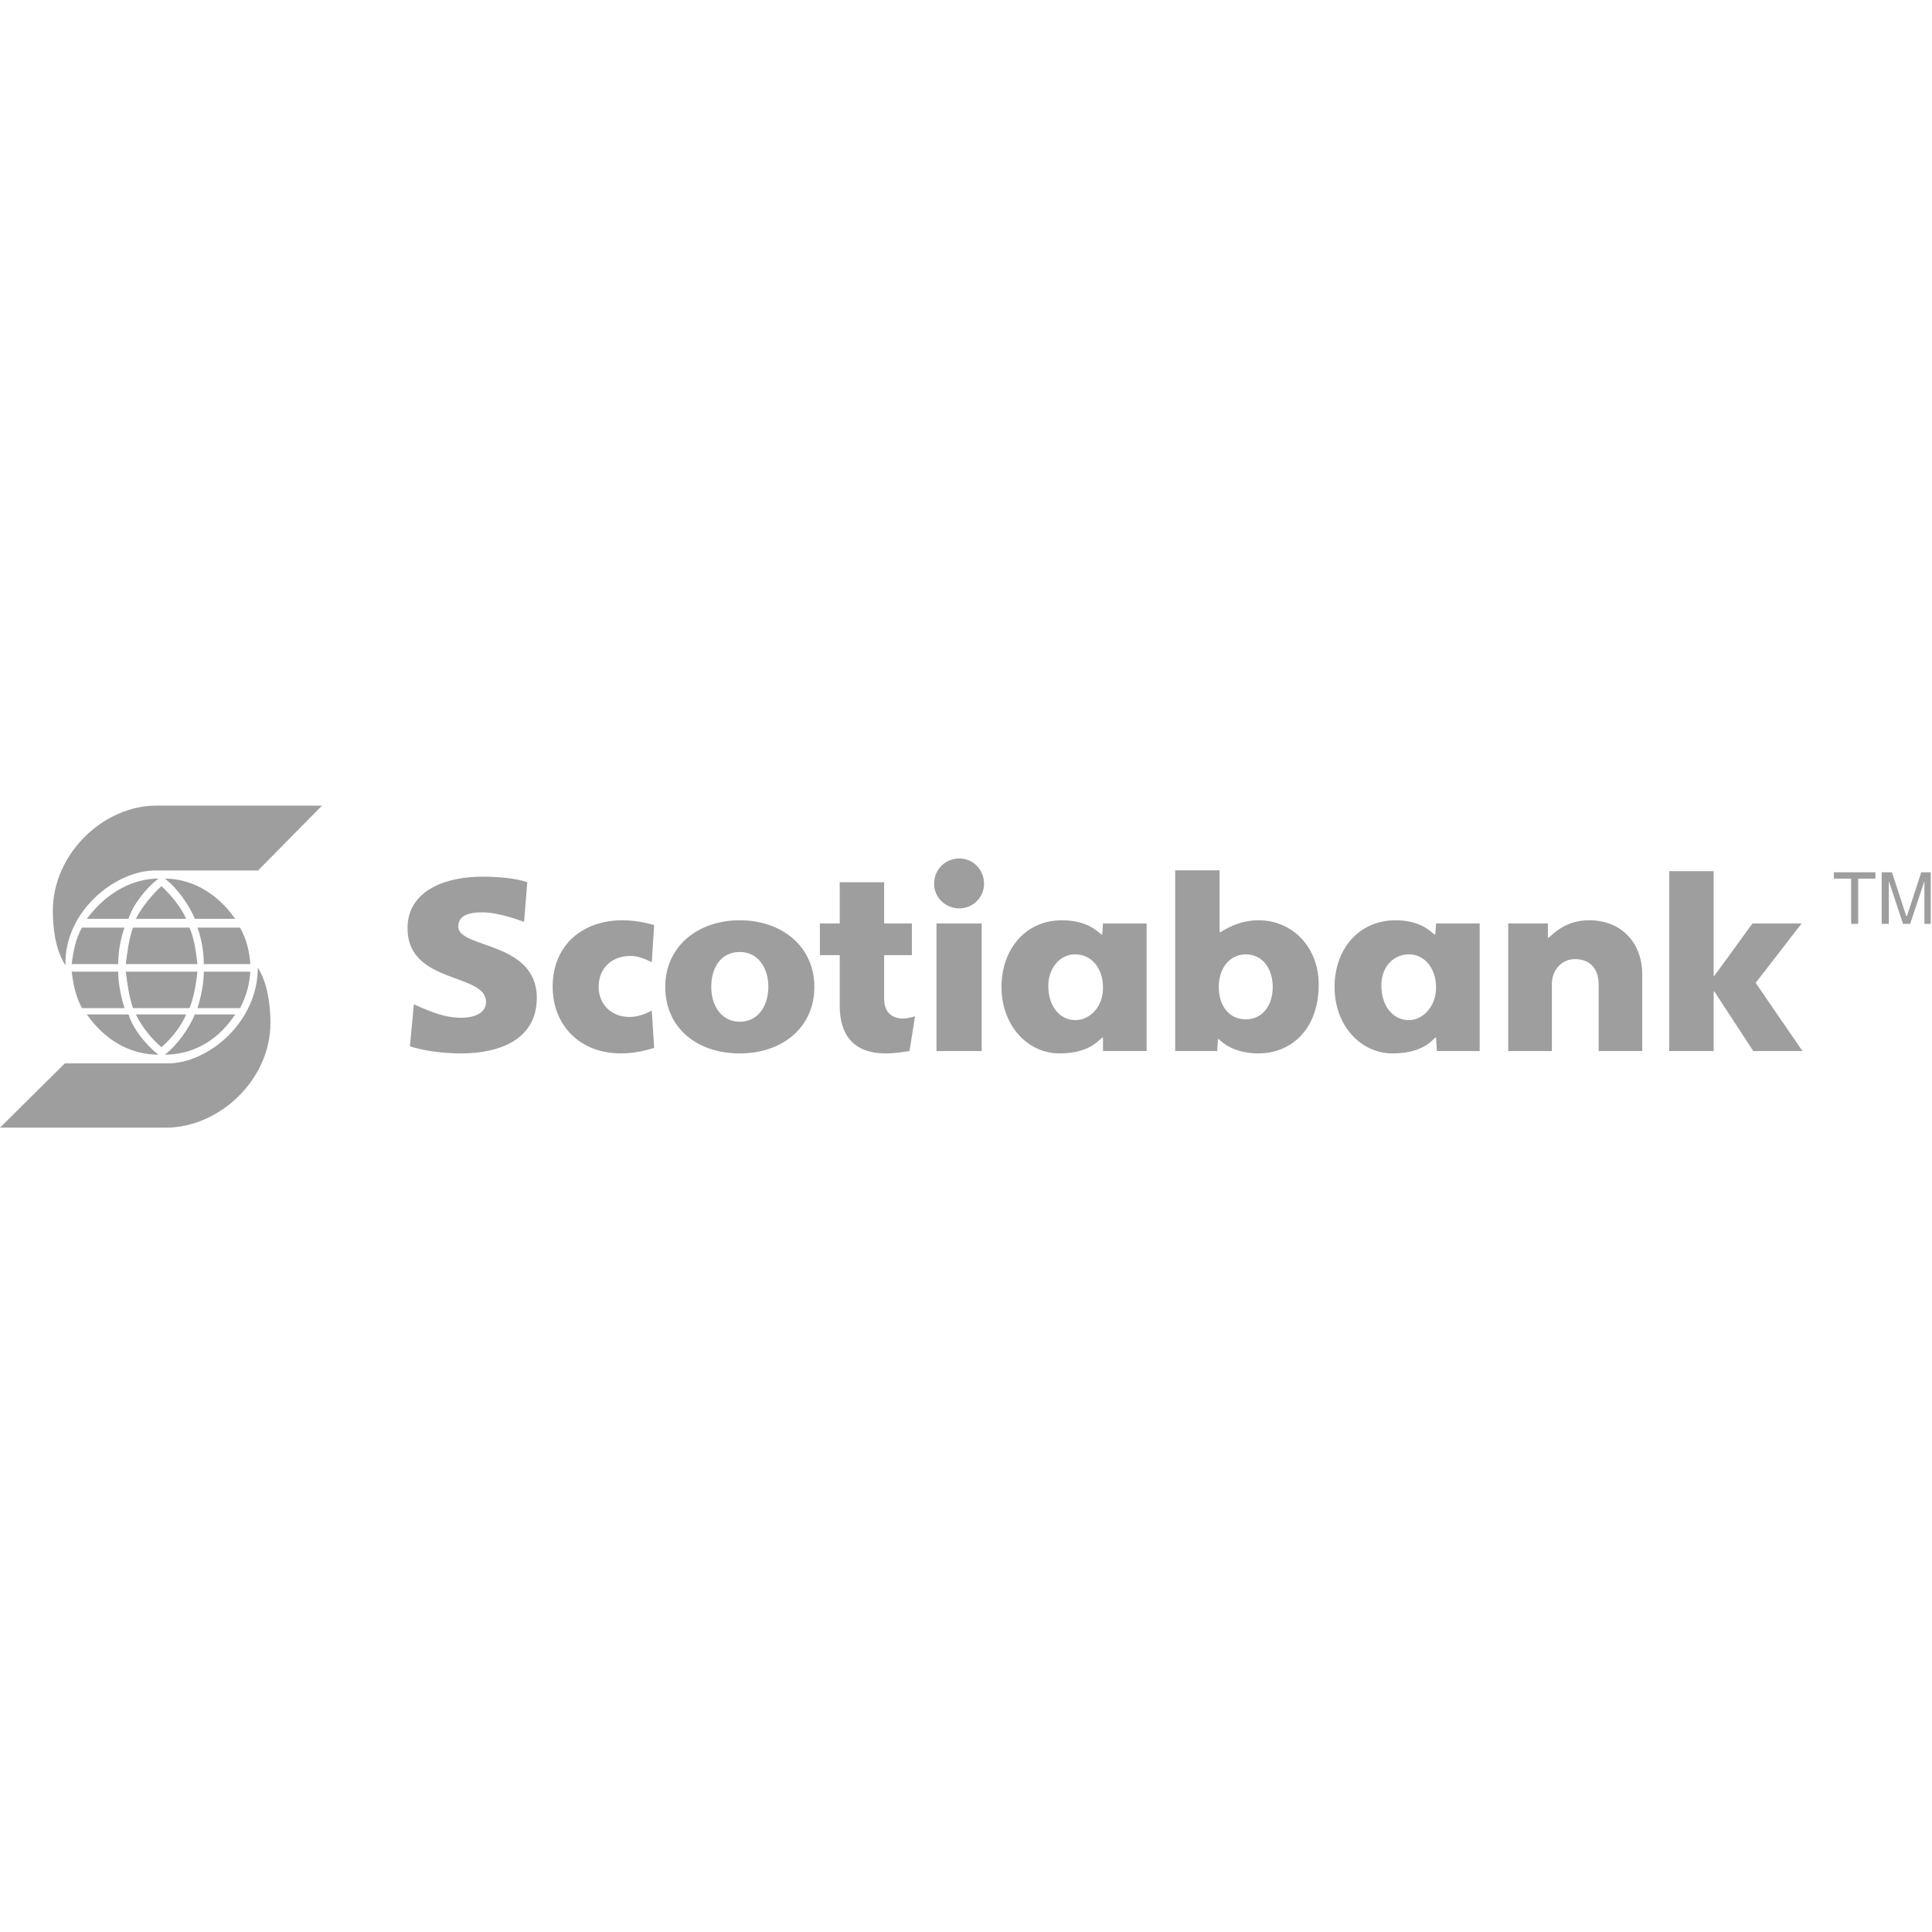
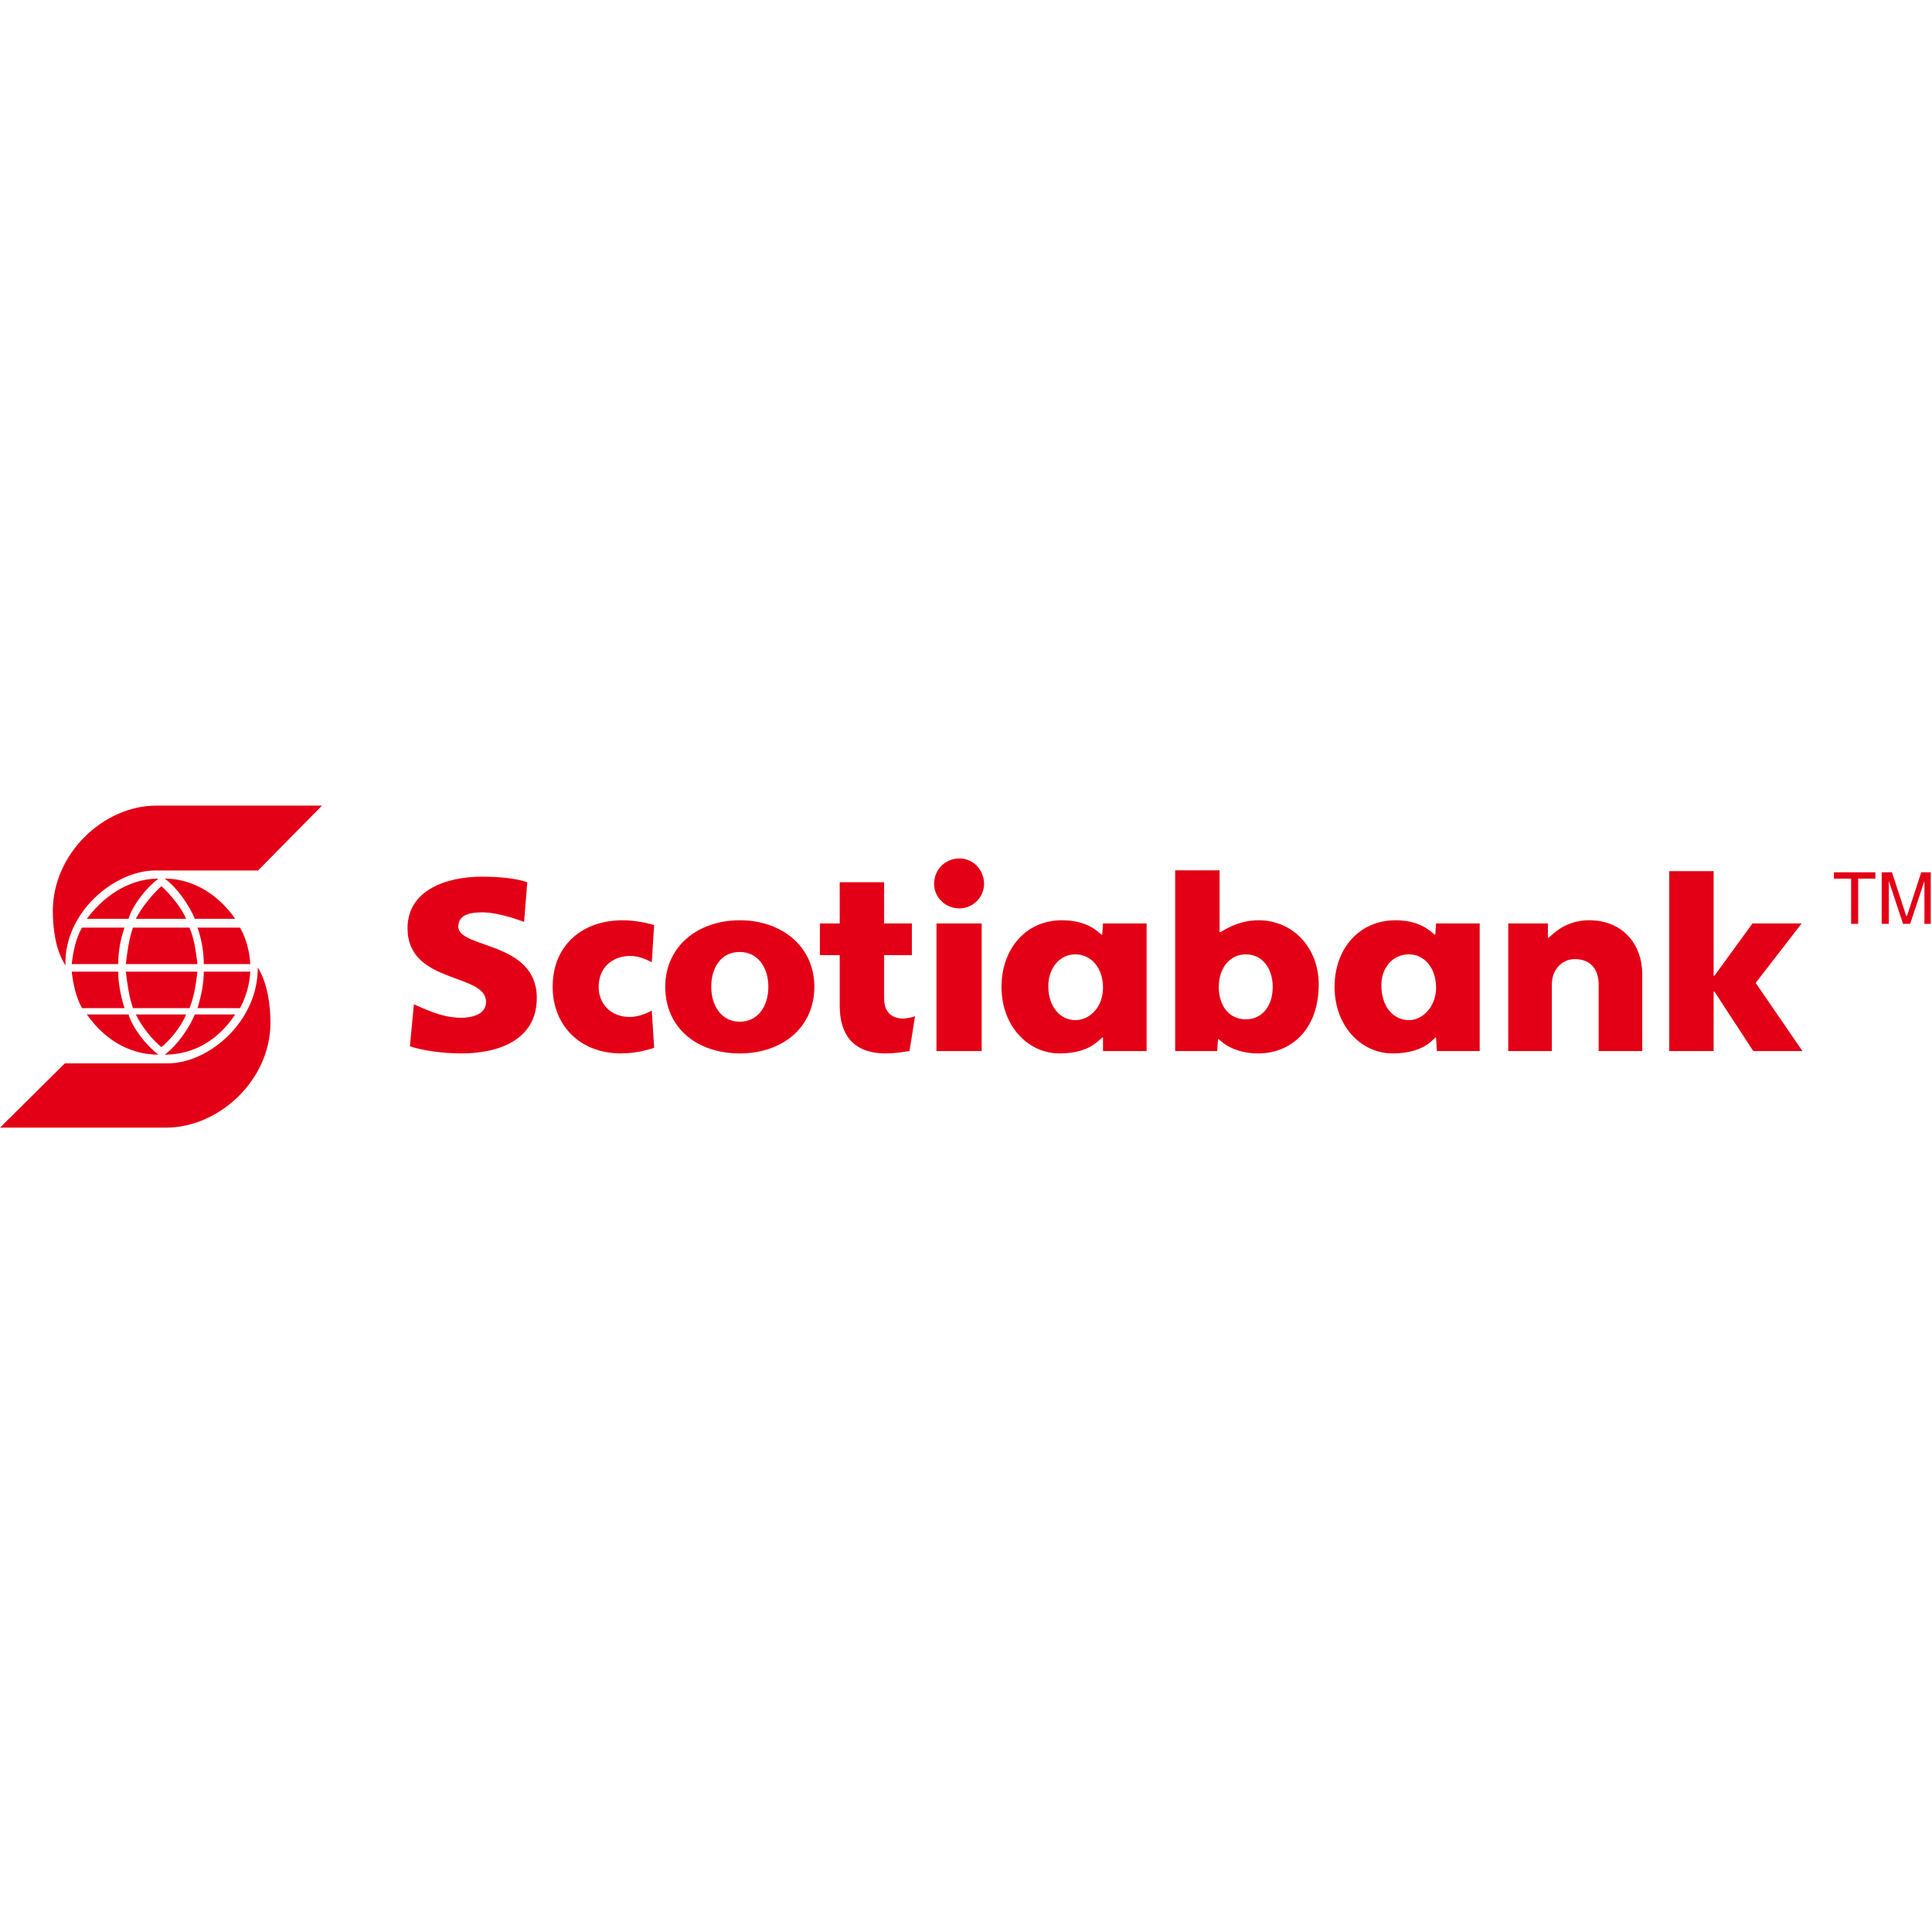
- <svg xmlns="http://www.w3.org/2000/svg" class="icon" width="128px" height="128.00px" viewBox="0 0 1024 1024" version="1.1">
-   <path fill="#9e9e9e" d="M34.692 511.667C29.253 503.285 28 491.547 28 482.746 28 452.569 54.776 427 82.804 427h87.863l-33.89 34.37h-54.39c-21.755 0-48.53 22.217-47.695 50.297zM68.132 487H46c11.274-15.057 25.47-21.333 38-21.333-6.68 5.023-13.78 14.222-15.869 21.333z m17.415-17.333c5.08 4.65 10.584 11.416 13.12 17.333H72c2.963-5.917 8.466-12.682 13.547-17.333z m-42.114 22H66c-2.09 5.886-3.342 12.607-3.342 19.333H38c0.835-6.726 2.086-13.447 5.433-19.333z m27.036 0h29.974c2.533 5.886 3.376 12.607 4.224 19.333h-38c0.847-6.726 1.69-13.447 3.802-19.333zM124.667 487h-21.393c-2.936-7.111-9.227-16.31-15.94-21.333 12.585 0 26.845 6.276 37.333 21.333z m-20 4.667h22.563c3.346 5.886 5.015 12.607 5.437 19.333h-24.658c0-6.726-1.252-13.447-3.342-19.333z m-58.667 46h22.131C70.221 544.779 77.321 553.98 84 559c-12.53 0-26.726-5.438-38-21.333zM85.547 555c-5.08-4.128-10.584-11.145-13.547-17.333h26.667c-2.536 6.188-8.04 13.205-13.12 17.333zM66 534.333H43.433C40.086 528.03 38.835 521.727 38 515h24.658c0 5.888 1.251 12.61 3.342 19.333z m34.443 0H70.469c-2.112-6.303-2.955-12.606-3.802-19.333h38c-0.848 6.727-1.69 13.03-4.224 19.333z m2.83 3.334h21.394C114.179 553.562 99.919 559 87.333 559c6.714-5.02 13.005-14.22 15.94-21.333z m23.957-3.334h-22.563c2.09-6.722 3.342-13.445 3.342-19.333h24.658c-0.422 6.727-2.09 13.03-5.437 19.333z m9.4-22v0.424c5.448 8.826 6.703 20.594 6.703 29.424 0 30.263-27.24 55.486-55.318 55.486H0l34.367-34.049h54.485c21.793 0 48.196-22.28 47.778-51.285z m835.37-50h22v3.363h-9.13v23.97h-3.735v-23.97H972v-3.363z m47.98 27.334v-22.711l-7.55 22.71h-3.776l-7.544-22.71v22.71h-3.777v-27.333h5.456l7.549 23.13h0.414l7.549-23.13h5.032v27.334h-3.353z m-627.87 68.666c-23.113 0-39.51-13.86-39.51-35.283 0-21.422 17.236-35.283 39.51-35.283 22.276 0 39.511 13.86 39.511 35.283 0 21.423-16.811 35.283-39.51 35.283z m392.157-68.889v67.627h-22.7l-0.419-7.138h-0.42c-2.522 2.52-7.986 8.4-22.699 8.4-16.391 0-30.68-14.28-30.68-35.283 0-19.745 12.61-35.283 32.363-35.283 13.03 0 18.494 5.88 20.597 7.557h0.42l0.42-5.88h23.118z m-176.535 0v67.627h-23.114v-7.138h-0.42c-2.942 2.52-7.986 8.4-22.699 8.4-16.392 0-30.68-14.28-30.68-35.283 0-19.745 12.606-35.283 31.939-35.283 13.454 0 18.918 5.88 21.016 7.557h0.424l0.42-5.88h23.114z m-111.38 67.631v-67.63h23.958v67.63h-23.958z m126.513-0.004v-95.767h23.538v32.762h0.42c1.682-0.843 9.249-6.299 20.176-6.299 18.494 0 31.944 14.7 31.944 34.02 0 24.367-15.132 36.546-31.944 36.546-13.03 0-19.333-5.88-21.016-7.561h-0.42l-0.42 6.299h-22.278zM392.11 541.533c9.669 0 15.133-8.405 15.133-18.483 0-10.082-5.464-18.482-15.133-18.482-10.089 0-15.133 8.4-15.133 18.482 0 10.078 5.468 18.483 15.133 18.483z m92.89-2.94l-2.942 18.478c-2.942 0.424-7.566 1.262-12.61 1.262-17.651 0-24.378-10.501-24.378-25.205v-26.879h-10.508v-16.805h10.508v-21.841h23.538v21.841h14.709v16.805h-14.709v23.1c0 7.981 5.044 10.502 10.089 10.502 2.098 0 5.463-0.839 6.303-1.258z m-267.738 15.962l2.098-22.261c4.205 1.677 14.294 7.137 24.798 7.137 7.566 0 13.454-2.52 13.454-8.4 0-15.542-41.613-9.243-41.613-39.066 0-19.74 19.753-27.307 39.51-27.307 8.825 0 18.075 0.844 23.958 2.945l-1.683 21.003c-2.522-0.839-13.45-5.041-22.275-5.041-6.307 0-12.61 1.262-12.61 7.561 0 11.76 41.612 7.562 41.612 37.804 0 22.265-20.177 29.403-39.93 29.403-10.927 0-21.016-1.681-27.319-3.778zM732.15 522.21c0 11.34 6.303 18.479 14.709 18.479 7.142 0 14.29-7.138 14.29-17.22 0-10.502-6.304-17.644-14.29-17.644-8.83 0-14.709 7.142-14.709 16.385z m-176.535 0.42c0 10.92 6.304 18.059 14.29 18.059 7.566 0 14.713-6.719 14.713-17.22 0-10.502-6.304-17.644-14.713-17.644-8.406 0-14.29 7.561-14.29 16.805z m-208.898-32.348l-1.259 19.745c-1.683-0.843-6.307-3.36-11.351-3.36-9.665 0-16.812 6.3-16.812 16.382 0 9.244 6.727 15.962 16.392 15.962 5.464 0 10.088-2.52 11.771-3.363l1.26 19.744c-1.68 0.42-8.406 2.94-17.651 2.94-21.86 0-36.15-15.123-36.15-35.283 0-22.265 15.973-35.283 36.989-35.283 8.406 0 15.133 2.097 16.811 2.516z m538.006 66.788v-95.348h23.538v55.447h0.42l20.172-27.726h26.06l-24.377 31.505 24.797 36.122h-26.06l-20.592-31.5h-0.42v31.5h-23.538z m-85.328 0v-67.627h21.016v7.562h0.424c2.942-2.52 9.245-9.239 21.436-9.239 18.074 0 28.158 13.018 28.158 28.56v40.744h-23.114v-35.283c0-8.4-4.624-13.442-12.61-13.442-6.727 0-12.191 5.46-12.191 13.442v35.283h-23.119zM508.539 455c7.147 0 13.03 5.88 13.03 13.441 0 7.143-5.883 13.022-13.03 13.022-7.566 0-13.45-5.88-13.45-13.022 0-7.561 5.884-13.441 13.45-13.441z m166.027 68.05c0-9.243-5.045-17.224-14.294-17.224-7.986 0-14.289 6.723-14.289 17.224 0 10.078 5.464 17.22 14.29 17.22 8.41 0 14.293-6.718 14.293-17.22z" />
+ <svg xmlns="http://www.w3.org/2000/svg" t="1734100843568" class="icon" viewBox="0 0 1024 1024" version="1.1" p-id="13762" width="128" height="128">
+   <path d="M34.692 511.667C29.253 503.285 28 491.547 28 482.746 28 452.569 54.776 427 82.804 427h87.863l-33.89 34.37h-54.39c-21.755 0-48.53 22.217-47.695 50.297zM68.132 487H46c11.274-15.057 25.47-21.333 38-21.333-6.68 5.023-13.78 14.222-15.869 21.333z m17.415-17.333c5.08 4.65 10.584 11.416 13.12 17.333H72c2.963-5.917 8.466-12.682 13.547-17.333z m-42.114 22H66c-2.09 5.886-3.342 12.607-3.342 19.333H38c0.835-6.726 2.086-13.447 5.433-19.333z m27.036 0h29.974c2.533 5.886 3.376 12.607 4.224 19.333h-38c0.847-6.726 1.69-13.447 3.802-19.333zM124.667 487h-21.393c-2.936-7.111-9.227-16.31-15.94-21.333 12.585 0 26.845 6.276 37.333 21.333z m-20 4.667h22.563c3.346 5.886 5.015 12.607 5.437 19.333h-24.658c0-6.726-1.252-13.447-3.342-19.333z m-58.667 46h22.131C70.221 544.779 77.321 553.98 84 559c-12.53 0-26.726-5.438-38-21.333zM85.547 555c-5.08-4.128-10.584-11.145-13.547-17.333h26.667c-2.536 6.188-8.04 13.205-13.12 17.333zM66 534.333H43.433C40.086 528.03 38.835 521.727 38 515h24.658c0 5.888 1.251 12.61 3.342 19.333z m34.443 0H70.469c-2.112-6.303-2.955-12.606-3.802-19.333h38c-0.848 6.727-1.69 13.03-4.224 19.333z m2.83 3.334h21.394C114.179 553.562 99.919 559 87.333 559c6.714-5.02 13.005-14.22 15.94-21.333z m23.957-3.334h-22.563c2.09-6.722 3.342-13.445 3.342-19.333h24.658c-0.422 6.727-2.09 13.03-5.437 19.333z m9.4-22v0.424c5.448 8.826 6.703 20.594 6.703 29.424 0 30.263-27.24 55.486-55.318 55.486H0l34.367-34.049h54.485c21.793 0 48.196-22.28 47.778-51.285z m835.37-50h22v3.363h-9.13v23.97h-3.735v-23.97H972v-3.363z m47.98 27.334v-22.711l-7.55 22.71h-3.776l-7.544-22.71v22.71h-3.777v-27.333h5.456l7.549 23.13h0.414l7.549-23.13h5.032v27.334h-3.353z m-627.87 68.666c-23.113 0-39.51-13.86-39.51-35.283 0-21.422 17.236-35.283 39.51-35.283 22.276 0 39.511 13.86 39.511 35.283 0 21.423-16.811 35.283-39.51 35.283z m392.157-68.889v67.627h-22.7l-0.419-7.138h-0.42c-2.522 2.52-7.986 8.4-22.699 8.4-16.391 0-30.68-14.28-30.68-35.283 0-19.745 12.61-35.283 32.363-35.283 13.03 0 18.494 5.88 20.597 7.557h0.42l0.42-5.88h23.118z m-176.535 0v67.627h-23.114v-7.138h-0.42c-2.942 2.52-7.986 8.4-22.699 8.4-16.392 0-30.68-14.28-30.68-35.283 0-19.745 12.606-35.283 31.939-35.283 13.454 0 18.918 5.88 21.016 7.557h0.424l0.42-5.88h23.114z m-111.38 67.631v-67.63h23.958v67.63h-23.958z m126.513-0.004v-95.767h23.538v32.762h0.42c1.682-0.843 9.249-6.299 20.176-6.299 18.494 0 31.944 14.7 31.944 34.02 0 24.367-15.132 36.546-31.944 36.546-13.03 0-19.333-5.88-21.016-7.561h-0.42l-0.42 6.299h-22.278zM392.11 541.533c9.669 0 15.133-8.405 15.133-18.483 0-10.082-5.464-18.482-15.133-18.482-10.089 0-15.133 8.4-15.133 18.482 0 10.078 5.468 18.483 15.133 18.483z m92.89-2.94l-2.942 18.478c-2.942 0.424-7.566 1.262-12.61 1.262-17.651 0-24.378-10.501-24.378-25.205v-26.879h-10.508v-16.805h10.508v-21.841h23.538v21.841h14.709v16.805h-14.709v23.1c0 7.981 5.044 10.502 10.089 10.502 2.098 0 5.463-0.839 6.303-1.258z m-267.738 15.962l2.098-22.261c4.205 1.677 14.294 7.137 24.798 7.137 7.566 0 13.454-2.52 13.454-8.4 0-15.542-41.613-9.243-41.613-39.066 0-19.74 19.753-27.307 39.51-27.307 8.825 0 18.075 0.844 23.958 2.945l-1.683 21.003c-2.522-0.839-13.45-5.041-22.275-5.041-6.307 0-12.61 1.262-12.61 7.561 0 11.76 41.612 7.562 41.612 37.804 0 22.265-20.177 29.403-39.93 29.403-10.927 0-21.016-1.681-27.319-3.778zM732.15 522.21c0 11.34 6.303 18.479 14.709 18.479 7.142 0 14.29-7.138 14.29-17.22 0-10.502-6.304-17.644-14.29-17.644-8.83 0-14.709 7.142-14.709 16.385z m-176.535 0.42c0 10.92 6.304 18.059 14.29 18.059 7.566 0 14.713-6.719 14.713-17.22 0-10.502-6.304-17.644-14.713-17.644-8.406 0-14.29 7.561-14.29 16.805z m-208.898-32.348l-1.259 19.745c-1.683-0.843-6.307-3.36-11.351-3.36-9.665 0-16.812 6.3-16.812 16.382 0 9.244 6.727 15.962 16.392 15.962 5.464 0 10.088-2.52 11.771-3.363l1.26 19.744c-1.68 0.42-8.406 2.94-17.651 2.94-21.86 0-36.15-15.123-36.15-35.283 0-22.265 15.973-35.283 36.989-35.283 8.406 0 15.133 2.097 16.811 2.516z m538.006 66.788v-95.348h23.538v55.447h0.42l20.172-27.726h26.06l-24.377 31.505 24.797 36.122h-26.06l-20.592-31.5h-0.42v31.5h-23.538z m-85.328 0v-67.627h21.016v7.562h0.424c2.942-2.52 9.245-9.239 21.436-9.239 18.074 0 28.158 13.018 28.158 28.56v40.744h-23.114v-35.283c0-8.4-4.624-13.442-12.61-13.442-6.727 0-12.191 5.46-12.191 13.442v35.283h-23.119zM508.539 455c7.147 0 13.03 5.88 13.03 13.441 0 7.143-5.883 13.022-13.03 13.022-7.566 0-13.45-5.88-13.45-13.022 0-7.561 5.884-13.441 13.45-13.441z m166.027 68.05c0-9.243-5.045-17.224-14.294-17.224-7.986 0-14.289 6.723-14.289 17.224 0 10.078 5.464 17.22 14.29 17.22 8.41 0 14.293-6.718 14.293-17.22z" fill="#E30016" p-id="13763" />
</svg>
